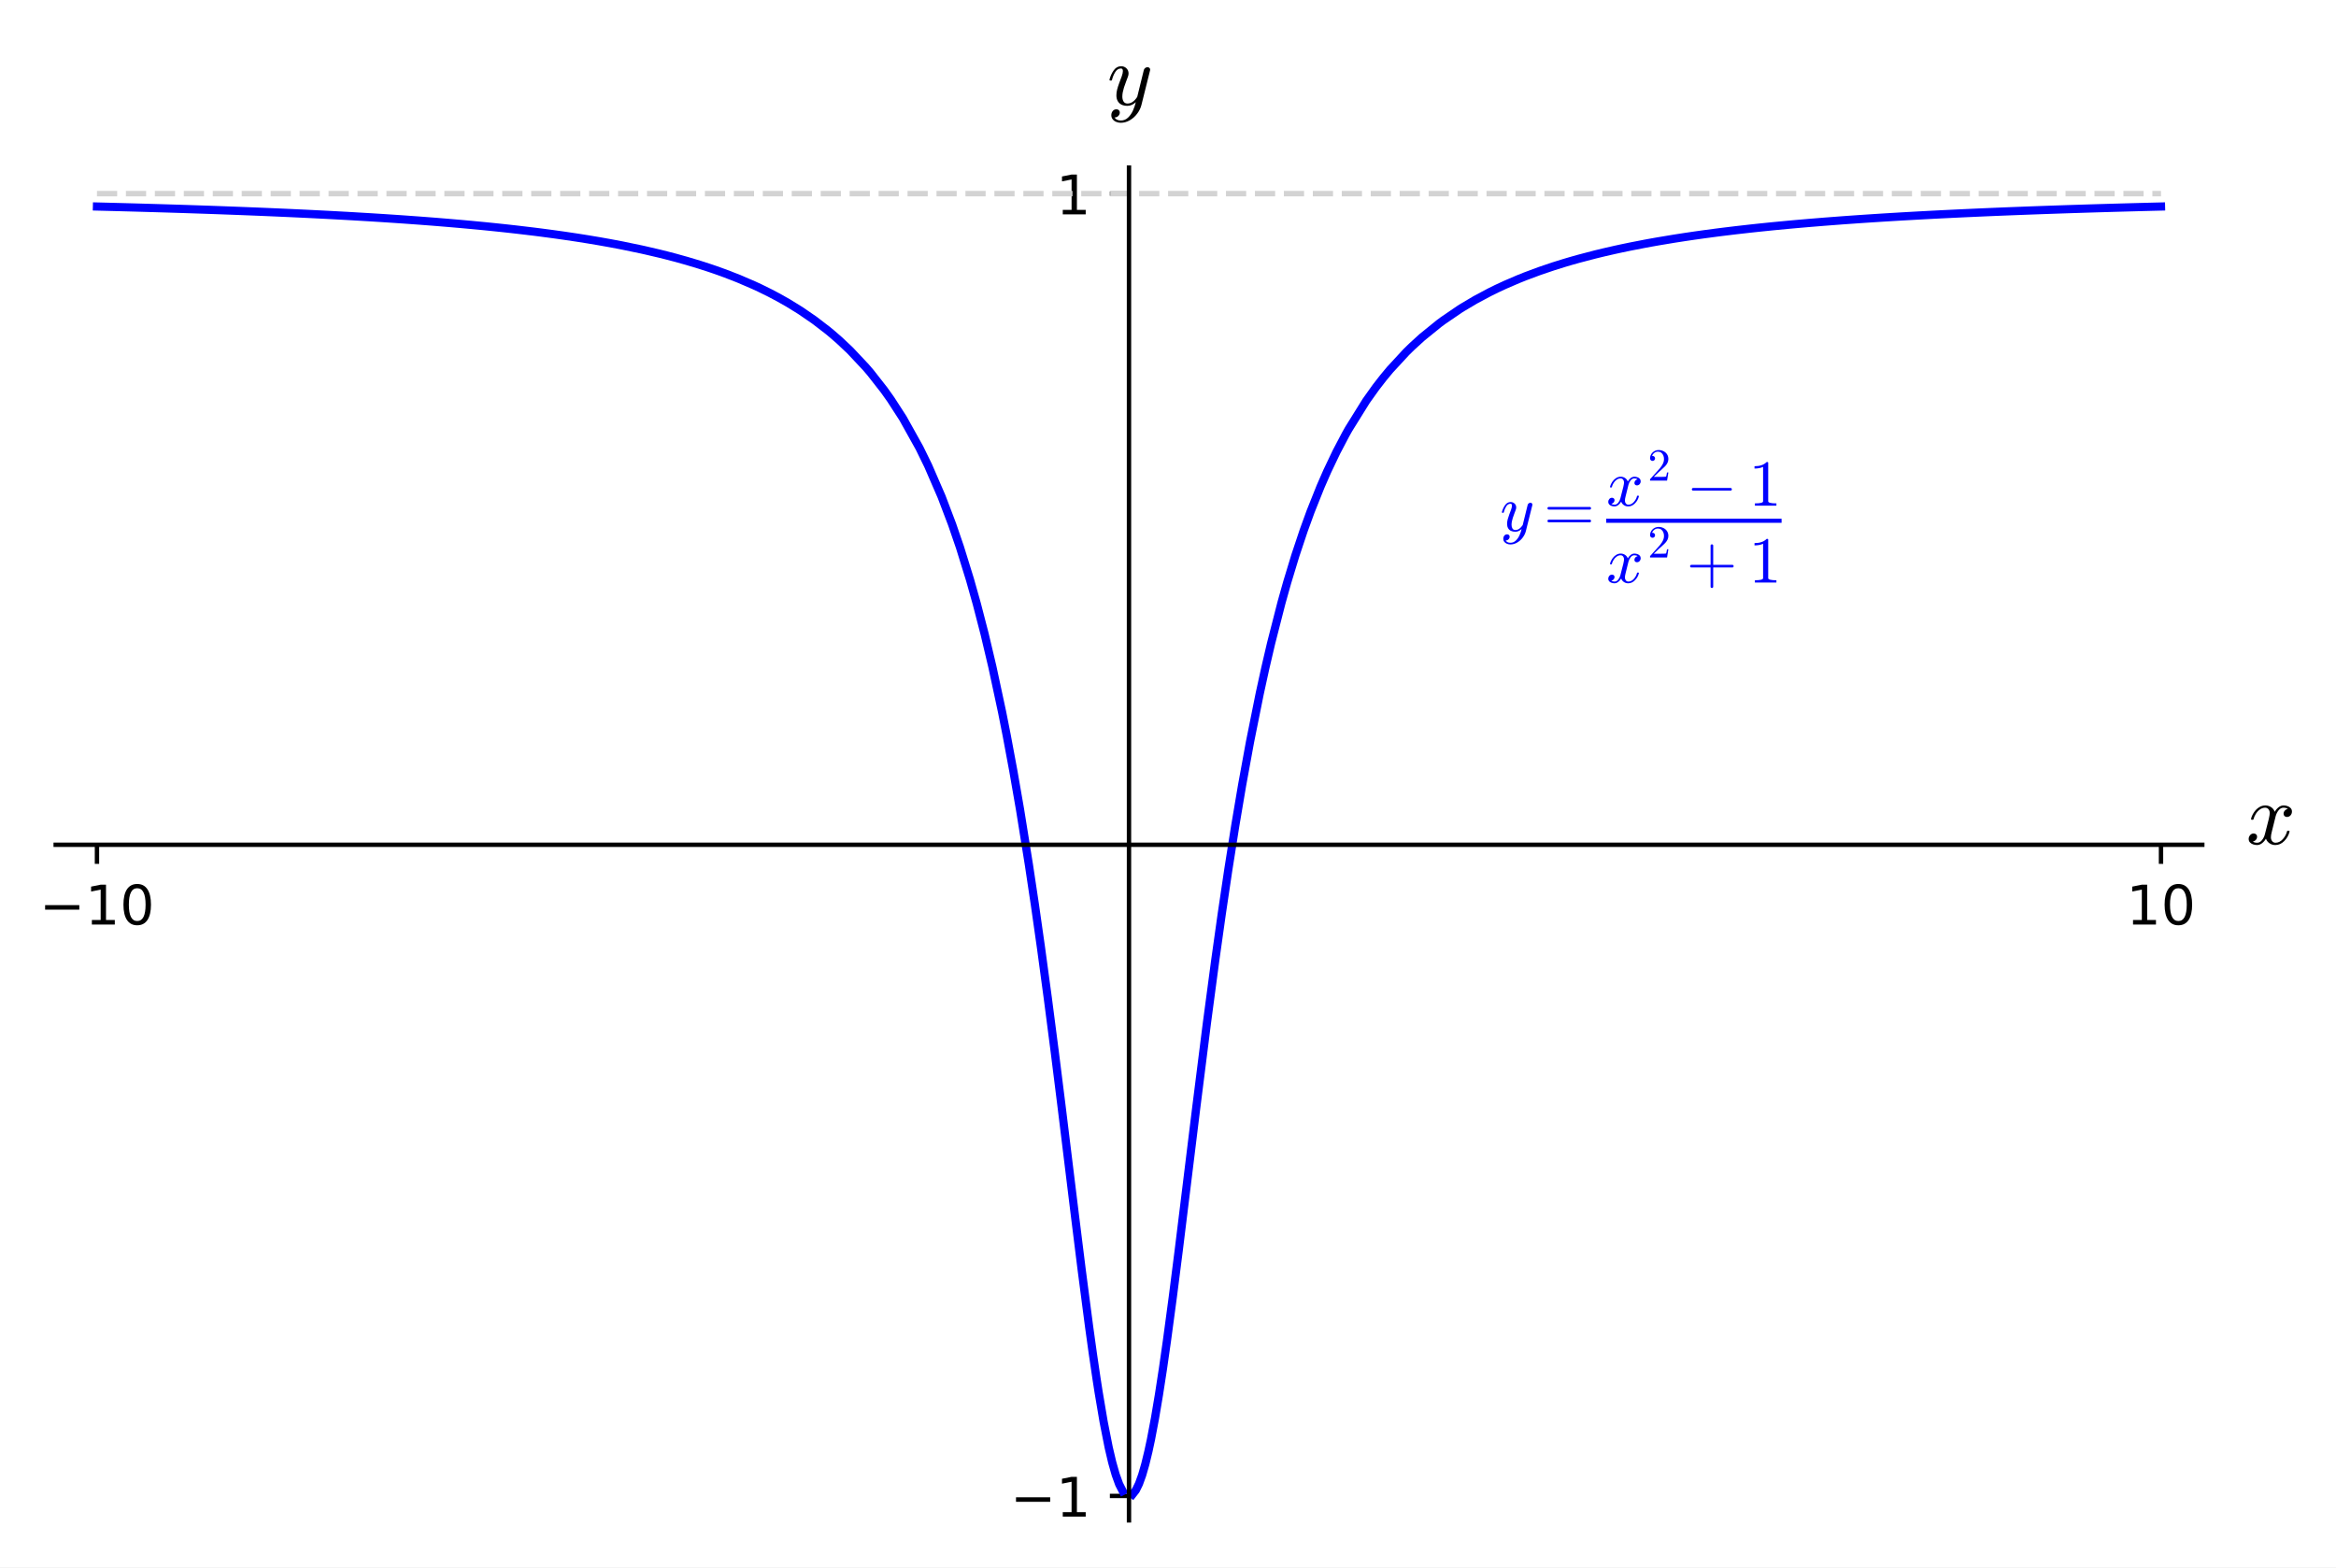
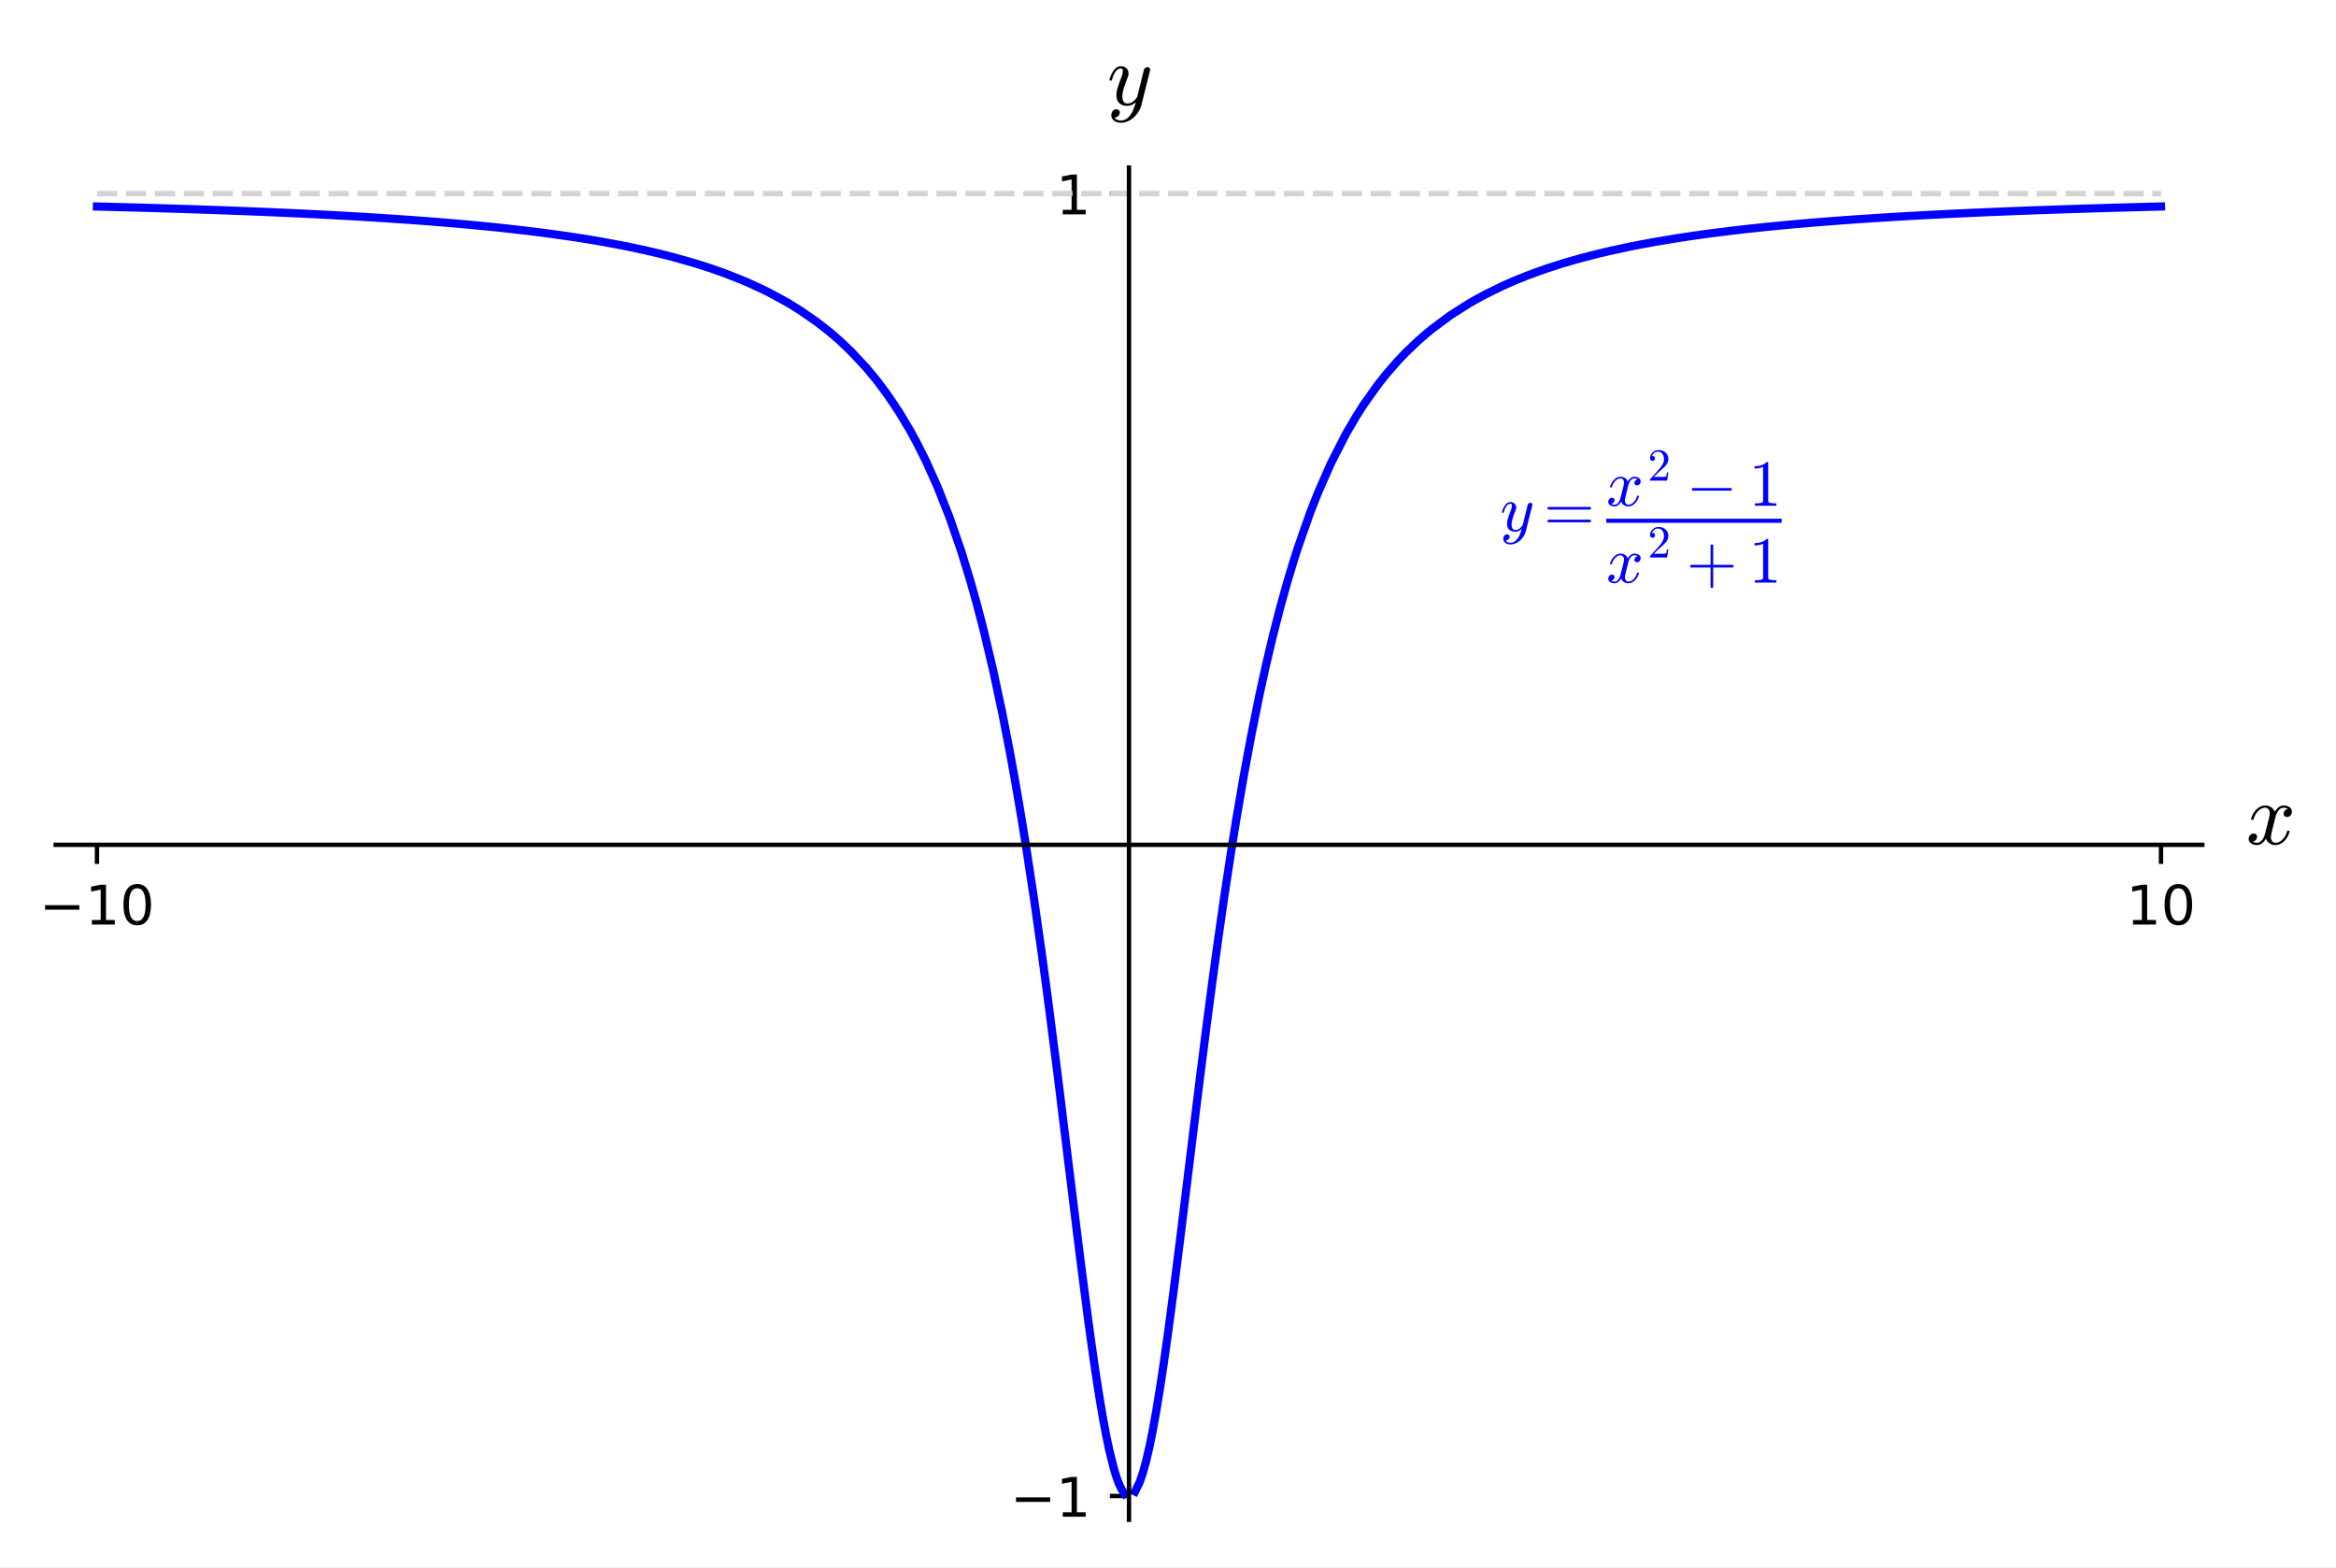
- <svg xmlns="http://www.w3.org/2000/svg" xmlns:xlink="http://www.w3.org/1999/xlink" height="286.936pt" version="1.1" viewBox="0 0 427.673 286.936" width="427.673pt">
+ <svg xmlns="http://www.w3.org/2000/svg" xmlns:xlink="http://www.w3.org/1999/xlink" height="286.951pt" version="1.1" viewBox="0 0 427.673 286.951" width="427.673pt">
  <defs>
    <style type="text/css">*{stroke-linecap:butt;stroke-linejoin:round;}</style>
  </defs>
  <g id="figure_1">
    <g id="patch_1">
-       <path d="M 0 286.936  L 427.673 286.936  L 427.673 0  L 0 0  z " style="fill:#ffffff;" />
+       <path d="M 0 286.951  L 427.673 286.951  L 427.673 0  L 0 0  z " style="fill:#ffffff;" />
    </g>
    <g id="axes_1">
      <g id="patch_2">
-         <path d="M 10.195 278.333  L 403.193 278.333  L 403.193 30.685  L 10.195 30.685  z " style="fill:#ffffff;" />
+         <path d="M 10.195 278.221  L 403.193 278.221  L 403.193 30.685  L 10.195 30.685  z " style="fill:#ffffff;" />
      </g>
      <g id="matplotlib.axis_1">
        <g id="xtick_1">
          <g id="line2d_1">
            <defs>
-               <path d="M 0 0  L 0 3.5  " id="m95c8328171" style="stroke:#000000;stroke-width:0.8;" />
+               <path d="M 0 0  L 0 3.5  " id="m69f57a86f8" style="stroke:#000000;stroke-width:0.8;" />
            </defs>
            <g>
-               <use style="stroke:#000000;stroke-width:0.8;" x="17.752" xlink:href="#m95c8328171" y="154.652" />
+               <use style="stroke:#000000;stroke-width:0.8;" x="17.752" xlink:href="#m69f57a86f8" y="154.659" />
            </g>
          </g>
          <g id="text_1">
-             <g transform="translate(7.2 169.2507)scale(0.1 -0.1)">
+             <g transform="translate(7.2 169.2572)scale(0.1 -0.1)">
              <defs>
                <path d="M 10.594 35.5  L 73.188 35.5  L 73.188 27.203  L 10.594 27.203  z " id="DejaVuSans-8722" />
                <path d="M 12.406 8.297  L 28.516 8.297  L 28.516 63.922  L 10.984 60.406  L 10.984 69.391  L 28.422 72.906  L 38.281 72.906  L 38.281 8.297  L 54.391 8.297  L 54.391 0  L 12.406 0  z " id="DejaVuSans-49" />
                <path d="M 31.781 66.406  Q 24.172 66.406 20.328 58.906  Q 16.5 51.422 16.5 36.375  Q 16.5 21.391 20.328 13.891  Q 24.172 6.391 31.781 6.391  Q 39.453 6.391 43.281 13.891  Q 47.125 21.391 47.125 36.375  Q 47.125 51.422 43.281 58.906  Q 39.453 66.406 31.781 66.406  z M 31.781 74.219  Q 44.047 74.219 50.516 64.516  Q 56.984 54.828 56.984 36.375  Q 56.984 17.969 50.516 8.266  Q 44.047 -1.422 31.781 -1.422  Q 19.531 -1.422 13.062 8.266  Q 6.594 17.969 6.594 36.375  Q 6.594 54.828 13.062 64.516  Q 19.531 74.219 31.781 74.219  z " id="DejaVuSans-48" />
              </defs>
              <use xlink:href="#DejaVuSans-8722" />
              <use x="83.789" xlink:href="#DejaVuSans-49" />
              <use x="147.412" xlink:href="#DejaVuSans-48" />
            </g>
          </g>
        </g>
        <g id="xtick_2">
          <g id="line2d_2">
            <g>
-               <use style="stroke:#000000;stroke-width:0.8;" x="395.635" xlink:href="#m95c8328171" y="154.652" />
+               <use style="stroke:#000000;stroke-width:0.8;" x="395.635" xlink:href="#m69f57a86f8" y="154.659" />
            </g>
          </g>
          <g id="text_2">
-             <g transform="translate(389.273 169.2507)scale(0.1 -0.1)">
+             <g transform="translate(389.273 169.2572)scale(0.1 -0.1)">
              <use xlink:href="#DejaVuSans-49" />
              <use x="63.623" xlink:href="#DejaVuSans-48" />
            </g>
          </g>
        </g>
        <g id="text_3">
-           <g transform="translate(411.1931 154.6523)scale(0.16 -0.16)">
+           <g transform="translate(411.1931 154.6587)scale(0.16 -0.16)">
            <defs>
              <path d="M 7.812 2.875  Q 9.578 1.516 12.797 1.516  Q 15.922 1.516 18.312 4.516  Q 20.703 7.516 21.578 11.078  L 26.125 28.812  Q 27.203 33.641 27.203 35.406  Q 27.203 37.891 25.812 39.75  Q 24.422 41.609 21.922 41.609  Q 18.75 41.609 15.969 39.625  Q 13.188 37.641 11.281 34.594  Q 9.375 31.547 8.594 28.422  Q 8.406 27.781 7.812 27.781  L 6.594 27.781  Q 5.812 27.781 5.812 28.719  L 5.812 29  Q 6.781 32.719 9.125 36.25  Q 11.469 39.797 14.859 41.984  Q 18.266 44.188 22.125 44.188  Q 25.781 44.188 28.734 42.234  Q 31.688 40.281 32.906 36.922  Q 34.625 39.984 37.281 42.078  Q 39.938 44.188 43.109 44.188  Q 45.266 44.188 47.5 43.422  Q 49.75 42.672 51.172 41.109  Q 52.594 39.547 52.594 37.203  Q 52.594 34.672 50.953 32.828  Q 49.312 31 46.781 31  Q 45.172 31 44.094 32.031  Q 43.016 33.062 43.016 34.625  Q 43.016 36.719 44.453 38.297  Q 45.906 39.891 47.906 40.188  Q 46.094 41.609 42.922 41.609  Q 39.703 41.609 37.328 38.625  Q 34.969 35.641 33.984 31.984  L 29.594 14.312  Q 28.516 10.297 28.516 7.719  Q 28.516 5.172 29.953 3.344  Q 31.391 1.516 33.797 1.516  Q 38.484 1.516 42.156 5.641  Q 45.844 9.766 47.016 14.703  Q 47.219 15.281 47.797 15.281  L 49.031 15.281  Q 49.422 15.281 49.656 15.016  Q 49.906 14.75 49.906 14.406  Q 49.906 14.312 49.812 14.109  Q 48.391 8.156 43.844 3.516  Q 39.312 -1.125 33.594 -1.125  Q 29.938 -1.125 26.984 0.844  Q 24.031 2.828 22.797 6.203  Q 21.234 3.266 18.469 1.062  Q 15.719 -1.125 12.594 -1.125  Q 10.453 -1.125 8.172 -0.359  Q 5.906 0.391 4.484 1.953  Q 3.078 3.516 3.078 5.906  Q 3.078 8.25 4.703 10.172  Q 6.344 12.109 8.797 12.109  Q 10.453 12.109 11.578 11.109  Q 12.703 10.109 12.703 8.5  Q 12.703 6.391 11.297 4.828  Q 9.906 3.266 7.812 2.875  z " id="Cmmi10-120" />
            </defs>
            <use transform="translate(0 0.8125)" xlink:href="#Cmmi10-120" />
          </g>
        </g>
      </g>
      <g id="matplotlib.axis_2">
        <g id="ytick_1">
          <g id="line2d_3">
            <defs>
-               <path d="M 0 0  L -3.5 0  " id="m137a8f486e" style="stroke:#000000;stroke-width:0.8;" />
+               <path d="M 0 0  L -3.5 0  " id="m1652226f22" style="stroke:#000000;stroke-width:0.8;" />
            </defs>
            <g>
-               <use style="stroke:#000000;stroke-width:0.8;" x="206.694" xlink:href="#m137a8f486e" y="35.447" />
+               <use style="stroke:#000000;stroke-width:0.8;" x="206.694" xlink:href="#m1652226f22" y="35.445" />
            </g>
          </g>
          <g id="text_4">
-             <g transform="translate(193.3314 39.24669)scale(0.1 -0.1)">
+             <g transform="translate(193.3314 39.24453)scale(0.1 -0.1)">
              <use xlink:href="#DejaVuSans-49" />
            </g>
          </g>
        </g>
        <g id="ytick_2">
          <g id="line2d_4">
            <g>
-               <use style="stroke:#000000;stroke-width:0.8;" x="206.694" xlink:href="#m137a8f486e" y="273.857" />
+               <use style="stroke:#000000;stroke-width:0.8;" x="206.694" xlink:href="#m1652226f22" y="273.872" />
            </g>
          </g>
          <g id="text_5">
-             <g transform="translate(184.9517 277.6563)scale(0.1 -0.1)">
+             <g transform="translate(184.9517 277.6714)scale(0.1 -0.1)">
              <use xlink:href="#DejaVuSans-8722" />
              <use x="83.789" xlink:href="#DejaVuSans-49" />
            </g>
          </g>
        </g>
        <g id="text_6">
          <g transform="translate(202.6939 19.325)scale(0.16 -0.16)">
            <defs>
              <path d="M 8.406 -14.312  Q 10.5 -17.922 15.719 -17.922  Q 20.453 -17.922 23.922 -14.594  Q 27.391 -11.281 29.516 -6.562  Q 31.641 -1.859 32.812 3.078  Q 28.375 -1.125 23.188 -1.125  Q 19.234 -1.125 16.453 0.234  Q 13.672 1.609 12.125 4.312  Q 10.594 7.031 10.594 10.891  Q 10.594 14.156 11.469 17.594  Q 12.359 21.047 13.938 25.266  Q 15.531 29.5 16.703 32.625  Q 18.016 36.281 18.016 38.625  Q 18.016 41.609 15.828 41.609  Q 11.859 41.609 9.297 37.531  Q 6.734 33.453 5.516 28.422  Q 5.328 27.781 4.688 27.781  L 3.516 27.781  Q 2.688 27.781 2.688 28.719  L 2.688 29  Q 4.297 34.969 7.609 39.578  Q 10.938 44.188 16.016 44.188  Q 19.578 44.188 22.047 41.844  Q 24.516 39.5 24.516 35.891  Q 24.516 34.031 23.688 31.984  Q 23.25 30.766 21.688 26.656  Q 20.125 22.562 19.281 19.875  Q 18.453 17.188 17.922 14.594  Q 17.391 12.016 17.391 9.422  Q 17.391 6.109 18.797 3.812  Q 20.219 1.516 23.297 1.516  Q 29.5 1.516 34.422 9.078  L 42 39.891  Q 42.328 41.219 43.547 42.156  Q 44.781 43.109 46.188 43.109  Q 47.406 43.109 48.312 42.328  Q 49.219 41.547 49.219 40.281  Q 49.219 39.703 49.125 39.5  L 39.203 -0.297  Q 37.891 -5.422 34.375 -10.109  Q 30.859 -14.797 25.906 -17.656  Q 20.953 -20.516 15.578 -20.516  Q 12.984 -20.516 10.438 -19.5  Q 7.906 -18.5 6.344 -16.5  Q 4.781 -14.5 4.781 -11.812  Q 4.781 -9.078 6.391 -7.078  Q 8.016 -5.078 10.688 -5.078  Q 12.312 -5.078 13.406 -6.078  Q 14.5 -7.078 14.5 -8.688  Q 14.5 -10.984 12.781 -12.688  Q 11.078 -14.406 8.797 -14.406  Q 8.688 -14.359 8.594 -14.328  Q 8.5 -14.312 8.406 -14.312  z " id="Cmmi10-121" />
            </defs>
            <use transform="translate(0 0.8125)" xlink:href="#Cmmi10-121" />
          </g>
        </g>
      </g>
      <g id="line2d_5">
-         <path clip-path="url(#p6f504533fb)" d="M 17.752 37.808  L 19.85 37.861  L 22.119 37.92  L 24 37.97  L 26.039 38.027  L 27.951 38.082  L 30.01 38.143  L 31.516 38.189  L 32.772 38.228  L 34.208 38.274  L 36.607 38.354  L 38.152 38.406  L 40.153 38.477  L 43.157 38.588  L 44.08 38.623  L 47.113 38.743  L 47.282 38.75  L 49.595 38.847  L 52.316 38.966  L 53.127 39.003  L 55.933 39.134  L 57.844 39.228  L 60.063 39.341  L 61.782 39.433  L 63.325 39.517  L 64.491 39.583  L 68.048 39.794  L 69.761 39.902  L 70.168 39.928  L 72.483 40.081  L 73.871 40.176  L 76.753 40.384  L 79.205 40.571  L 79.988 40.633  L 81.958 40.795  L 84.384 41.004  L 86.394 41.187  L 88.634 41.401  L 90.281 41.567  L 91.997 41.746  L 93.48 41.908  L 94.746 42.051  L 97.773 42.412  L 99.105 42.58  L 101.416 42.887  L 103.176 43.134  L 105.592 43.493  L 107.513 43.797  L 109.688 44.161  L 111.732 44.526  L 113.553 44.87  L 113.941 44.946  L 117.416 45.668  L 118.084 45.816  L 120.716 46.43  L 122.217 46.805  L 123.605 47.169  L 125.706 47.754  L 128.066 48.463  L 130.021 49.096  L 130.891 49.393  L 132.765 50.065  L 135.141 50.988  L 138.021 52.225  L 139.088 52.719  L 140.916 53.619  L 142.494 54.451  L 144.269 55.455  L 146.532 56.851  L 149.075 58.595  L 151.552 60.497  L 152.36 61.167  L 153.657 62.297  L 155.629 64.156  L 158.523 67.235  L 159.367 68.221  L 161.854 71.396  L 163.075 73.113  L 165.301 76.556  L 168.347 82.02  L 169.938 85.278  L 172.386 90.93  L 174.312 96  L 175.753 100.203  L 177.588 106.129  L 178.837 110.565  L 180.258 116.054  L 181.678 122.05  L 183.457 130.336  L 184.306 134.619  L 185.523 141.15  L 186.741 148.159  L 188.366 158.281  L 189.465 165.617  L 190.563 173.344  L 191.829 182.71  L 193.096 192.506  L 194.332 202.392  L 196.761 222.233  L 198.05 232.598  L 199.402 242.948  L 200.077 247.813  L 200.753 252.406  L 201.135 254.866  L 202.057 260.314  L 202.979 264.984  L 203.618 267.702  L 204.257 269.957  L 204.896 271.718  L 205.535 272.964  " style="fill:none;stroke:#0000ff;stroke-linecap:square;stroke-width:1.5;" />
+         <path clip-path="url(#p36ea690af4)" d="M 17.752 37.806  L 19.579 37.852  L 21.474 37.901  L 23.352 37.951  L 25.489 38.01  L 26.434 38.036  L 29.933 38.139  L 30.711 38.162  L 32.949 38.232  L 34.419 38.279  L 36.003 38.331  L 37.695 38.389  L 41.287 38.516  L 41.794 38.535  L 45.206 38.665  L 47.04 38.738  L 48.86 38.814  L 49.128 38.825  L 51.361 38.922  L 54.753 39.076  L 56.194 39.145  L 56.888 39.179  L 58.608 39.264  L 60.559 39.365  L 63.976 39.552  L 65.983 39.668  L 67.587 39.764  L 69.233 39.866  L 70.134 39.924  L 73.502 40.149  L 75.316 40.277  L 76.842 40.389  L 77.977 40.474  L 80.446 40.669  L 82.349 40.826  L 84.683 41.029  L 85.501 41.103  L 88.754 41.411  L 90.71 41.609  L 91.939 41.738  L 94.428 42.013  L 95.699 42.16  L 97.238 42.344  L 99.226 42.594  L 100.815 42.804  L 103.993 43.251  L 105.646 43.5  L 107.386 43.774  L 108.47 43.953  L 110.026 44.219  L 113.591 44.876  L 114.028 44.962  L 115.579 45.275  L 118.696 45.953  L 120.659 46.415  L 121.264 46.564  L 123.211 47.063  L 126.882 48.098  L 128.487 48.594  L 129.292 48.853  L 131.316 49.54  L 132.699 50.039  L 135.344 51.069  L 137.119 51.821  L 139.799 53.06  L 140.948 53.634  L 143.738 55.146  L 144.521 55.603  L 146.442 56.792  L 149.557 58.948  L 151.51 60.462  L 152.223 61.051  L 153.689 62.325  L 155.794 64.32  L 158.669 67.403  L 160.441 69.542  L 162.499 72.29  L 164.645 75.499  L 166.573 78.724  L 167.746 80.866  L 169.485 84.32  L 171.588 88.998  L 173.878 94.806  L 176.001 100.967  L 177.632 106.281  L 178.805 110.453  L 179.979 114.942  L 180.146 115.608  L 181.807 122.623  L 183.468 130.397  L 184.842 137.441  L 185.815 142.789  L 186.788 148.444  L 187.758 154.394  L 189.23 164.023  L 190.702 174.359  L 191.717 181.866  L 193.561 196.204  L 196.985 224.07  L 197.935 231.695  L 199.218 241.599  L 199.903 246.592  L 200.587 251.319  L 201.271 255.726  L 201.955 259.763  L 202.513 262.745  L 203.071 265.419  L 203.96 268.981  L 204.404 270.42  L 204.848 271.617  L 205.378 272.721  L 205.908 273.461  " style="fill:none;stroke:#0000ff;stroke-linecap:square;stroke-width:1.5;" />
      </g>
      <g id="line2d_6">
-         <path clip-path="url(#p6f504533fb)" d="M 207.349 273.571  L 207.953 272.802  L 208.529 271.629  L 209.105 270.038  L 209.681 268.045  L 210.256 265.673  L 210.719 263.508  L 211.448 259.664  L 212.177 255.341  L 212.906 250.603  L 213.634 245.512  L 214.712 237.475  L 215.789 229.004  L 217.759 212.968  L 219.032 202.585  L 220.96 187.289  L 222.501 175.697  L 223.686 167.254  L 224.871 159.263  L 226.141 151.217  L 227.41 143.708  L 228.855 135.801  L 230.638 126.934  L 231.671 122.22  L 232.704 117.797  L 234.612 110.342  L 235.645 106.659  L 237.157 101.681  L 238.669 97.148  L 239.952 93.618  L 241.762 89.085  L 242.981 86.297  L 244.668 82.757  L 246.354 79.548  L 246.91 78.555  L 250.121 73.394  L 251.908 70.891  L 253.245 69.168  L 254.48 67.68  L 257.471 64.442  L 258.493 63.443  L 260.365 61.736  L 263.479 59.211  L 264.153 58.711  L 267.232 56.609  L 267.692 56.319  L 270.085 54.899  L 272.701 53.502  L 273.996 52.864  L 275.512 52.159  L 277.931 51.117  L 279.278 50.577  L 281.865 49.614  L 284.401 48.755  L 286.378 48.138  L 287.586 47.781  L 289.005 47.381  L 292.084 46.575  L 293.655 46.195  L 295.625 45.744  L 296.865 45.475  L 298.453 45.145  L 301.151 44.62  L 302.312 44.407  L 303.548 44.188  L 306.568 43.685  L 308.507 43.385  L 310.244 43.129  L 312.063 42.874  L 314.125 42.6  L 315.359 42.444  L 317.854 42.142  L 320.489 41.844  L 322.011 41.68  L 324.25 41.451  L 324.59 41.417  L 327.514 41.139  L 329.083 40.997  L 331.172 40.817  L 333.799 40.602  L 333.937 40.591  L 337.152 40.345  L 338.333 40.26  L 340.576 40.103  L 341.935 40.012  L 344.507 39.846  L 345.367 39.793  L 348.051 39.632  L 350.928 39.47  L 352.503 39.385  L 354.285 39.292  L 355.414 39.234  L 358.219 39.098  L 358.825 39.069  L 362.184 38.916  L 363.782 38.847  L 365.479 38.776  L 366.892 38.718  L 368.782 38.644  L 371.843 38.528  L 373.582 38.465  L 374.939 38.417  L 376.544 38.362  L 378.65 38.291  L 380.912 38.219  L 382.052 38.183  L 383.938 38.126  L 386.848 38.041  L 387.167 38.032  L 389.796 37.959  L 391.71 37.908  L 394.128 37.846  L 395.635 37.808  " style="fill:none;stroke:#0000ff;stroke-linecap:square;stroke-width:1.5;" />
+         <path clip-path="url(#p36ea690af4)" d="M 207.803 273.053  L 208.638 271.375  L 209.228 269.659  L 209.819 267.524  L 210.409 264.996  L 211 262.101  L 211.696 258.257  L 212.392 253.996  L 213.088 249.372  L 213.784 244.442  L 214.902 236.019  L 216.02 227.163  L 216.72 221.487  L 218.537 206.618  L 219.776 196.612  L 221.014 186.88  L 221.979 179.558  L 222.944 172.499  L 224.168 163.954  L 225.392 155.899  L 226.365 149.858  L 227.707 142.036  L 229.049 134.795  L 230.561 127.302  L 231.698 122.105  L 233.037 116.436  L 234.376 111.22  L 235.621 106.745  L 236.867 102.604  L 237.604 100.3  L 239.856 93.876  L 241.326 90.135  L 243.665 84.82  L 246.409 79.449  L 248.229 76.323  L 249.63 74.125  L 252.232 70.462  L 253.75 68.548  L 255.912 66.068  L 257.387 64.527  L 259.613 62.403  L 261.085 61.119  L 262.14 60.251  L 265.352 57.857  L 265.679 57.633  L 268.966 55.544  L 269.786 55.068  L 272.086 53.816  L 275.027 52.379  L 276.037 51.923  L 277.625 51.242  L 279.656 50.429  L 281.62 49.7  L 283.247 49.135  L 285.982 48.257  L 287.566 47.786  L 289.128 47.346  L 291.094 46.824  L 292.513 46.468  L 294.605 45.972  L 297.827 45.271  L 298.881 45.057  L 300.389 44.762  L 302.989 44.284  L 303.579 44.181  L 307.027 43.611  L 308.12 43.442  L 310.145 43.142  L 312.575 42.803  L 313.053 42.739  L 316.814 42.264  L 318.707 42.041  L 320.401 41.852  L 320.651 41.824  L 323.708 41.504  L 326.133 41.266  L 326.952 41.189  L 328.278 41.067  L 331.182 40.814  L 332.589 40.697  L 334.359 40.556  L 336.64 40.382  L 339.241 40.194  L 340.845 40.083  L 341.819 40.018  L 344.332 39.855  L 346.616 39.715  L 347.671 39.652  L 349.697 39.536  L 352.652 39.375  L 354.465 39.281  L 356.587 39.174  L 357.698 39.121  L 358.651 39.075  L 362.29 38.91  L 363.89 38.841  L 365.944 38.755  L 366.472 38.733  L 369.38 38.618  L 371.285 38.546  L 372.475 38.503  L 375.442 38.397  L 376.647 38.356  L 378.523 38.294  L 380.637 38.226  L 382.624 38.164  L 384.802 38.099  L 386.871 38.039  L 388.761 37.986  L 390.226 37.946  L 392.358 37.889  L 394.272 37.84  L 395.635 37.806  " style="fill:none;stroke:#0000ff;stroke-linecap:square;stroke-width:1.5;" />
      </g>
      <g id="line2d_7">
-         <path clip-path="url(#p6f504533fb)" d="M 17.752 35.447  L 395.635 35.447  L 395.635 35.447  " style="fill:none;stroke:#d3d3d3;stroke-dasharray:3.7,1.6;stroke-dashoffset:0;" />
+         <path clip-path="url(#p36ea690af4)" d="M 17.752 35.445  L 395.635 35.445  L 395.635 35.445  " style="fill:none;stroke:#d3d3d3;stroke-dasharray:3.7,1.6;stroke-dashoffset:0;" />
      </g>
      <g id="patch_3">
-         <path d="M 206.694 278.333  L 206.694 30.685  " style="fill:none;stroke:#000000;stroke-linecap:square;stroke-linejoin:miter;stroke-width:0.8;" />
+         <path d="M 206.694 278.221  L 206.694 30.685  " style="fill:none;stroke:#000000;stroke-linecap:square;stroke-linejoin:miter;stroke-width:0.8;" />
      </g>
      <g id="patch_4">
-         <path d="M 10.195 154.652  L 403.193 154.652  " style="fill:none;stroke:#000000;stroke-linecap:square;stroke-linejoin:miter;stroke-width:0.8;" />
+         <path d="M 10.195 154.659  L 403.193 154.659  " style="fill:none;stroke:#000000;stroke-linecap:square;stroke-linejoin:miter;stroke-width:0.8;" />
      </g>
      <g id="text_7">
-         <g style="fill:#0000ff;" transform="translate(274.6447 97.26987)scale(0.12 -0.12)">
+         <g style="fill:#0000ff;" transform="translate(274.6447 97.27202)scale(0.12 -0.12)">
          <defs>
            <path d="M 7.516 13.281  Q 6.688 13.281 6.141 13.906  Q 5.609 14.547 5.609 15.281  Q 5.609 16.109 6.141 16.688  Q 6.688 17.281 7.516 17.281  L 70.312 17.281  Q 71.047 17.281 71.578 16.688  Q 72.125 16.109 72.125 15.281  Q 72.125 14.547 71.578 13.906  Q 71.047 13.281 70.312 13.281  z M 7.516 32.719  Q 6.688 32.719 6.141 33.297  Q 5.609 33.891 5.609 34.719  Q 5.609 35.453 6.141 36.078  Q 6.688 36.719 7.516 36.719  L 70.312 36.719  Q 71.047 36.719 71.578 36.078  Q 72.125 35.453 72.125 34.719  Q 72.125 33.891 71.578 33.297  Q 71.047 32.719 70.312 32.719  z " id="Cmr10-61" />
            <path d="M 4.984 0  L 4.984 2.688  Q 4.984 2.938 5.172 3.219  L 20.703 20.406  Q 24.219 24.219 26.406 26.797  Q 28.609 29.391 30.75 32.766  Q 32.906 36.141 34.156 39.625  Q 35.406 43.109 35.406 47.016  Q 35.406 51.125 33.891 54.859  Q 32.375 58.594 29.375 60.844  Q 26.375 63.094 22.125 63.094  Q 17.781 63.094 14.312 60.469  Q 10.844 57.859 9.422 53.719  Q 9.812 53.812 10.5 53.812  Q 12.75 53.812 14.328 52.297  Q 15.922 50.781 15.922 48.391  Q 15.922 46.094 14.328 44.5  Q 12.75 42.922 10.5 42.922  Q 8.156 42.922 6.562 44.547  Q 4.984 46.188 4.984 48.391  Q 4.984 52.156 6.391 55.438  Q 7.812 58.734 10.469 61.297  Q 13.141 63.875 16.484 65.234  Q 19.828 66.609 23.578 66.609  Q 29.297 66.609 34.219 64.188  Q 39.156 61.766 42.031 57.344  Q 44.922 52.938 44.922 47.016  Q 44.922 42.672 43.016 38.766  Q 41.109 34.859 38.125 31.656  Q 35.156 28.469 30.516 24.406  Q 25.875 20.359 24.422 19  L 13.094 8.109  L 22.703 8.109  Q 29.781 8.109 34.547 8.219  Q 39.312 8.344 39.594 8.594  Q 40.766 9.859 42 17.828  L 44.922 17.828  L 42.094 0  z " id="Cmr10-50" />
            <path d="M 10.203 23  Q 9.375 23 8.828 23.625  Q 8.297 24.266 8.297 25  Q 8.297 25.734 8.828 26.359  Q 9.375 27 10.203 27  L 67.578 27  Q 68.359 27 68.875 26.359  Q 69.391 25.734 69.391 25  Q 69.391 24.266 68.875 23.625  Q 68.359 23 67.578 23  z " id="Cmsy10-161" />
            <path d="M 9.281 0  L 9.281 3.516  Q 21.781 3.516 21.781 6.688  L 21.781 59.188  Q 16.609 56.688 8.688 56.688  L 8.688 60.203  Q 20.953 60.203 27.203 66.609  L 28.609 66.609  Q 28.953 66.609 29.266 66.328  Q 29.594 66.062 29.594 65.719  L 29.594 6.688  Q 29.594 3.516 42.094 3.516  L 42.094 0  z " id="Cmr10-49" />
            <path d="M 7.516 23  Q 6.688 23 6.141 23.625  Q 5.609 24.266 5.609 25  Q 5.609 25.734 6.141 26.359  Q 6.688 27 7.516 27  L 36.922 27  L 36.922 56.5  Q 36.922 57.281 37.5 57.781  Q 38.094 58.297 38.922 58.297  Q 39.656 58.297 40.281 57.781  Q 40.922 57.281 40.922 56.5  L 40.922 27  L 70.312 27  Q 71.047 27 71.578 26.359  Q 72.125 25.734 72.125 25  Q 72.125 24.266 71.578 23.625  Q 71.047 23 70.312 23  L 40.922 23  L 40.922 -6.5  Q 40.922 -7.281 40.281 -7.781  Q 39.656 -8.297 38.922 -8.297  Q 38.094 -8.297 37.5 -7.781  Q 36.922 -7.281 36.922 -6.5  L 36.922 23  z " id="Cmr10-43" />
          </defs>
          <use transform="translate(0 0.484375)" xlink:href="#Cmmi10-121" />
          <use transform="translate(66.58203 0.484375)" xlink:href="#Cmr10-61" />
          <use transform="translate(161.8262 39.10938)" xlink:href="#Cmmi10-120" />
          <use transform="translate(225.2095 77.37344)scale(0.7)" xlink:href="#Cmr10-50" />
          <use transform="translate(284.1455 39.10938)" xlink:href="#Cmsy10-161" />
          <use transform="translate(379.3896 39.10938)" xlink:href="#Cmr10-49" />
          <use transform="translate(161.8262 -78.15625)" xlink:href="#Cmmi10-120" />
          <use transform="translate(225.2095 -39.89219)scale(0.7)" xlink:href="#Cmr10-50" />
          <use transform="translate(284.1455 -78.15625)" xlink:href="#Cmr10-43" />
          <use transform="translate(379.3896 -78.15625)" xlink:href="#Cmr10-49" />
          <path d="M 161.826 12.984  L 161.826 19.234  L 429.39 19.234  L 429.39 12.984  L 161.826 12.984  z " />
        </g>
      </g>
    </g>
  </g>
  <defs>
-     <clipPath id="p6f504533fb">
-       <rect height="247.648" width="392.998" x="10.195" y="30.685" />
+     <clipPath id="p36ea690af4">
+       <rect height="247.536" width="392.998" x="10.195" y="30.685" />
    </clipPath>
  </defs>
</svg>
